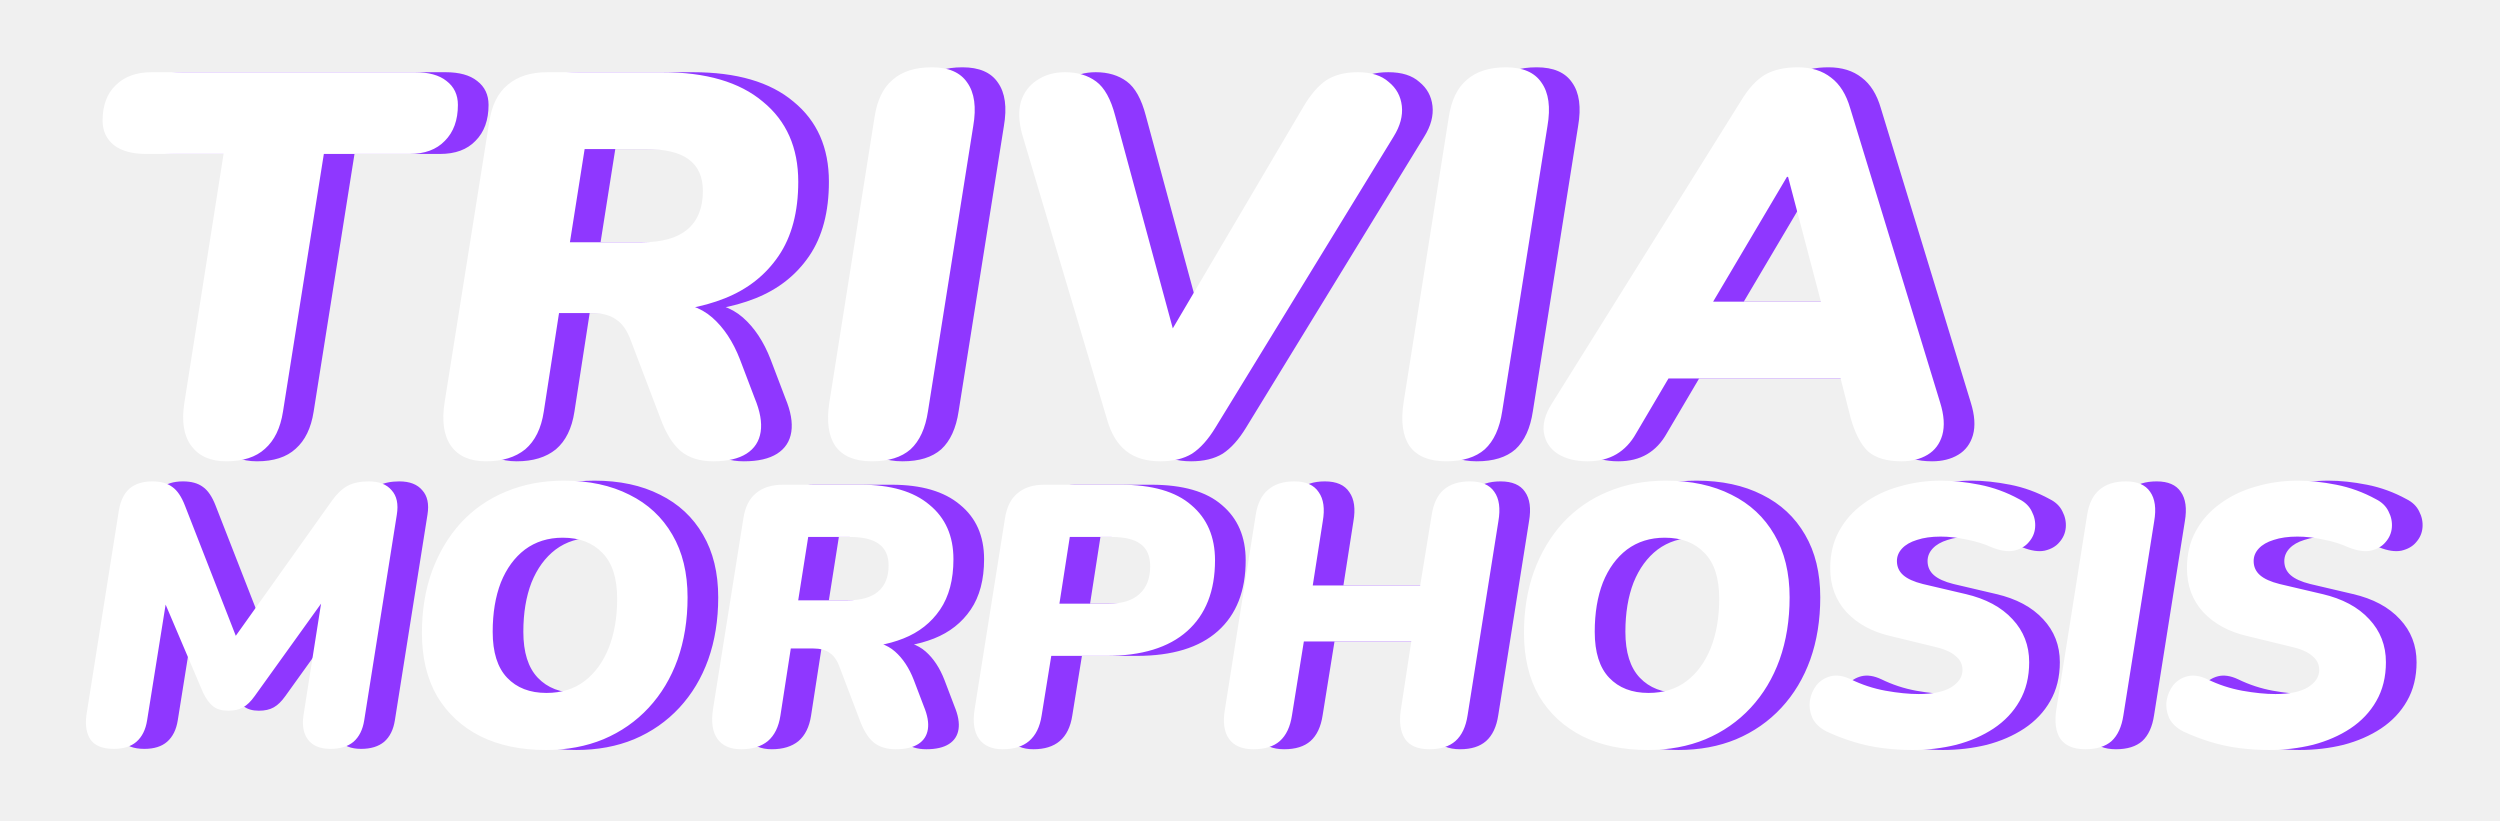
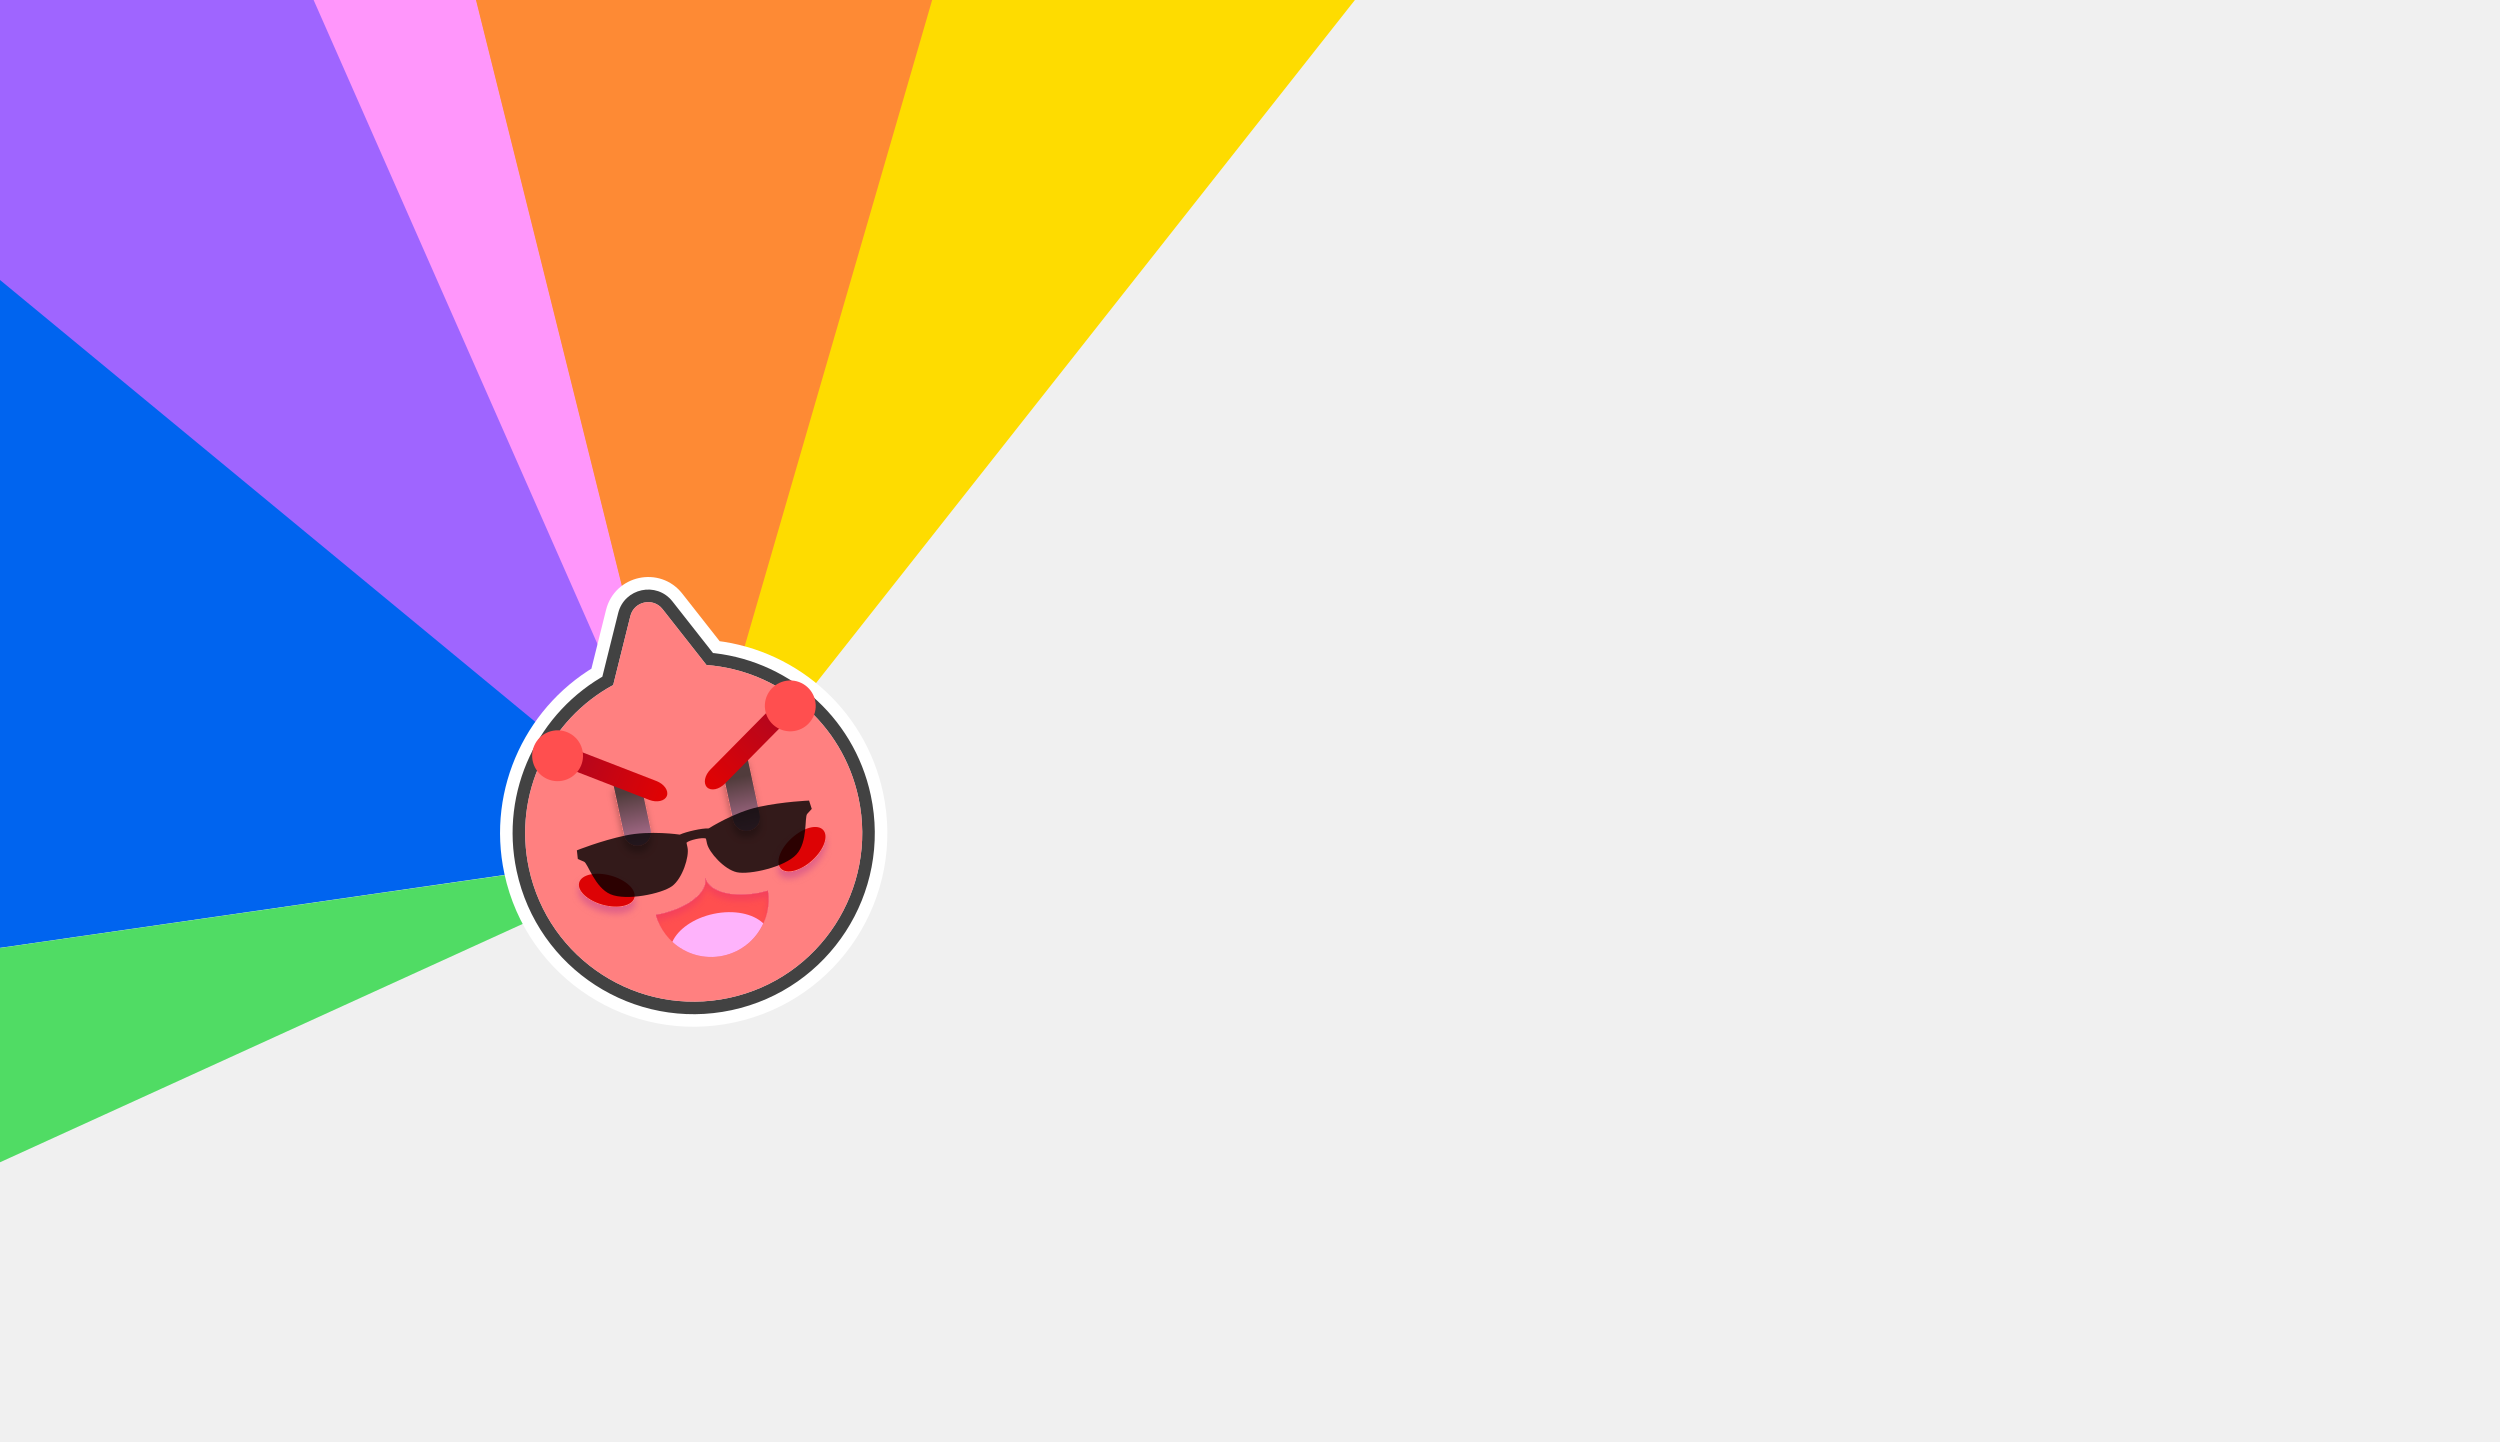
- <svg xmlns="http://www.w3.org/2000/svg" width="734" height="241" viewBox="0 0 734 241" fill="none">
-   <path d="M75.44 135.44C70.853 135.44 67.44 133.947 65.2 130.96C62.96 127.973 62.267 123.76 63.12 118.32L74.64 45.2H51.92C47.867 45.2 44.72 44.347 42.48 42.64C40.24 40.827 39.12 38.427 39.12 35.44C39.12 30.96 40.4 27.493 42.96 25.04C45.52 22.48 49.04 21.2 53.52 21.2H130.8C134.853 21.2 137.947 22.053 140.08 23.76C142.32 25.467 143.44 27.813 143.44 30.8C143.44 35.28 142.16 38.8 139.6 41.36C137.147 43.92 133.68 45.2 129.2 45.2H104.08L92.08 120.88C91.333 125.68 89.573 129.307 86.8 131.76C84.133 134.213 80.347 135.44 75.44 135.44ZM151.689 135.44C146.995 135.44 143.582 133.947 141.449 130.96C139.315 127.973 138.675 123.707 139.529 118.16L152.649 35.76C153.395 30.853 155.209 27.227 158.089 24.88C160.969 22.427 164.862 21.2 169.769 21.2H203.369C216.275 21.2 226.142 24.08 232.969 29.84C239.902 35.493 243.369 43.333 243.369 53.36C243.369 62.213 241.449 69.467 237.609 75.12C233.769 80.773 228.489 84.933 221.769 87.6C215.049 90.267 207.369 91.6 198.729 91.6V88.72H204.649C210.195 88.72 214.675 90.213 218.089 93.2C221.502 96.187 224.222 100.293 226.249 105.52L230.569 116.88C232.169 120.72 232.755 124.027 232.329 126.8C231.902 129.573 230.515 131.707 228.169 133.2C225.822 134.693 222.569 135.44 218.409 135.44C214.462 135.44 211.262 134.427 208.809 132.4C206.462 130.373 204.489 127.173 202.889 122.8L194.249 100.08C193.182 97.093 191.742 95.013 189.929 93.84C188.222 92.56 185.822 91.92 182.729 91.92H173.129L168.649 120.88C167.902 125.787 166.089 129.467 163.209 131.92C160.329 134.267 156.489 135.44 151.689 135.44ZM176.329 71.12H197.609C203.369 71.12 207.742 69.893 210.729 67.44C213.822 64.88 215.369 61.093 215.369 56.08C215.369 51.92 213.982 48.827 211.209 46.8C208.542 44.773 204.275 43.76 198.409 43.76H180.649L176.329 71.12ZM264.978 135.44C259.964 135.44 256.391 133.947 254.258 130.96C252.231 127.973 251.644 123.707 252.498 118.16L265.778 34.32C266.524 29.413 268.284 25.787 271.058 23.44C273.831 20.987 277.671 19.76 282.578 19.76C287.484 19.76 290.951 21.253 292.977 24.24C295.111 27.227 295.698 31.493 294.738 37.04L281.458 120.72C280.711 125.733 279.004 129.467 276.338 131.92C273.671 134.267 269.884 135.44 264.978 135.44ZM349.701 135.44C345.541 135.44 342.181 134.427 339.621 132.4C337.061 130.373 335.195 127.28 334.021 123.12L309.061 39.28C308.101 35.653 307.995 32.507 308.741 29.84C309.595 27.173 311.141 25.093 313.381 23.6C315.728 22 318.501 21.2 321.701 21.2C325.328 21.2 328.368 22.107 330.821 23.92C333.275 25.733 335.141 29.093 336.421 34L356.101 106.64H347.301L391.621 31.44C393.755 27.813 395.995 25.2 398.341 23.6C400.795 22 403.888 21.2 407.621 21.2C411.568 21.2 414.608 22.16 416.741 24.08C418.981 25.893 420.261 28.24 420.581 31.12C420.901 34 420.101 36.987 418.181 40.08L365.861 125.52C363.728 129.04 361.435 131.6 358.981 133.2C356.528 134.693 353.435 135.44 349.701 135.44ZM433.571 135.44C428.558 135.44 424.985 133.947 422.851 130.96C420.825 127.973 420.238 123.707 421.091 118.16L434.371 34.32C435.118 29.413 436.878 25.787 439.651 23.44C442.425 20.987 446.265 19.76 451.171 19.76C456.078 19.76 459.545 21.253 461.571 24.24C463.705 27.227 464.291 31.493 463.331 37.04L450.051 120.72C449.305 125.733 447.598 129.467 444.931 131.92C442.265 134.267 438.478 135.44 433.571 135.44ZM475.095 135.44C471.575 135.44 468.642 134.693 466.295 133.2C464.055 131.707 462.722 129.68 462.295 127.12C461.868 124.56 462.615 121.733 464.535 118.64L520.215 29.52C522.348 26 524.642 23.493 527.095 22C529.655 20.507 532.908 19.76 536.855 19.76C540.802 19.76 544.055 20.773 546.615 22.8C549.175 24.72 551.042 27.707 552.215 31.76L578.615 118.16C579.788 121.893 580.002 125.093 579.255 127.76C578.508 130.32 577.068 132.24 574.935 133.52C572.802 134.8 570.242 135.44 567.255 135.44C562.988 135.44 559.735 134.48 557.495 132.56C555.362 130.533 553.655 127.28 552.375 122.8L547.895 105.2L556.055 111.12H492.055L501.975 105.84L489.335 127.28C487.842 129.947 485.922 131.973 483.575 133.36C481.228 134.747 478.402 135.44 475.095 135.44ZM533.655 51.92L508.855 93.84L505.335 88.56H550.135L545.175 94.48L533.975 51.92H533.655ZM42.4 219.87C39.209 219.87 36.962 219 35.656 217.26C34.423 215.519 33.988 213.126 34.351 210.081L43.923 149.711C44.431 146.883 45.482 144.78 47.078 143.402C48.745 142.024 50.957 141.335 53.713 141.335C56.178 141.335 58.136 141.879 59.587 142.967C61.037 143.982 62.27 145.795 63.285 148.406L79.383 189.631H76.12L106.468 146.991C107.919 144.961 109.441 143.511 111.037 142.641C112.705 141.77 114.771 141.335 117.237 141.335C120.283 141.335 122.531 142.205 123.981 143.946C125.504 145.614 126.011 148.007 125.504 151.125L115.932 211.495C115.497 214.25 114.445 216.353 112.777 217.803C111.109 219.181 108.861 219.87 106.033 219.87C103.06 219.87 100.885 219 99.507 217.26C98.129 215.519 97.657 213.126 98.093 210.081L103.966 172.771H106.468L83.734 204.424C82.647 205.947 81.523 207.035 80.362 207.687C79.202 208.34 77.752 208.666 76.011 208.666C74.126 208.666 72.639 208.231 71.552 207.361C70.464 206.491 69.485 205.149 68.615 203.337L55.888 173.424H58.281L52.19 211.495C51.755 214.25 50.703 216.353 49.035 217.803C47.44 219.181 45.228 219.87 42.4 219.87ZM169.208 220.197C161.884 220.197 155.502 218.855 150.064 216.172C144.625 213.416 140.383 209.5 137.337 204.424C134.364 199.276 132.877 193.075 132.877 185.824C132.877 179.225 133.856 173.206 135.814 167.767C137.845 162.256 140.673 157.506 144.299 153.518C147.997 149.53 152.384 146.484 157.46 144.381C162.609 142.205 168.302 141.118 174.538 141.118C181.935 141.118 188.352 142.495 193.791 145.251C199.23 147.934 203.436 151.85 206.409 156.999C209.382 162.075 210.869 168.202 210.869 175.382C210.869 182.053 209.89 188.144 207.932 193.656C205.974 199.094 203.146 203.808 199.447 207.796C195.749 211.785 191.325 214.867 186.177 217.042C181.101 219.145 175.444 220.197 169.208 220.197ZM169.426 203.445C173.849 203.445 177.584 202.285 180.629 199.965C183.675 197.644 186.032 194.417 187.7 190.284C189.368 186.078 190.201 181.255 190.201 175.817C190.201 169.725 188.751 165.229 185.85 162.329C183.022 159.355 179.143 157.869 174.212 157.869C169.933 157.869 166.235 159.029 163.117 161.35C160.071 163.67 157.714 166.897 156.046 171.031C154.451 175.164 153.653 179.986 153.653 185.498C153.653 191.516 155.067 196.012 157.896 198.986C160.724 201.959 164.567 203.445 169.426 203.445ZM226.602 219.979C223.411 219.979 221.09 218.964 219.64 216.933C218.19 214.903 217.755 212.002 218.335 208.231L227.254 152.213C227.762 148.877 228.995 146.411 230.953 144.816C232.911 143.148 235.557 142.314 238.893 142.314H261.736C270.51 142.314 277.218 144.272 281.859 148.188C286.573 152.031 288.929 157.361 288.929 164.178C288.929 170.197 287.624 175.128 285.013 178.971C282.403 182.814 278.813 185.643 274.245 187.455C269.676 189.268 264.455 190.175 258.581 190.175V188.217H262.606C266.377 188.217 269.422 189.232 271.743 191.263C274.064 193.293 275.913 196.085 277.29 199.638L280.227 207.361C281.315 209.972 281.714 212.22 281.424 214.105C281.134 215.991 280.191 217.441 278.596 218.456C277 219.471 274.789 219.979 271.961 219.979C269.277 219.979 267.102 219.29 265.434 217.912C263.839 216.534 262.497 214.359 261.409 211.386L255.536 195.94C254.81 193.909 253.832 192.495 252.599 191.698C251.438 190.827 249.807 190.392 247.704 190.392H241.177L238.132 210.081C237.624 213.416 236.391 215.918 234.433 217.586C232.476 219.181 229.865 219.979 226.602 219.979ZM243.353 176.252H257.82C261.736 176.252 264.709 175.418 266.739 173.75C268.842 172.01 269.894 169.435 269.894 166.027C269.894 163.199 268.951 161.096 267.066 159.718C265.253 158.34 262.352 157.651 258.364 157.651H246.29L243.353 176.252ZM303.402 219.979C300.212 219.979 297.891 218.964 296.441 216.933C294.99 214.903 294.555 212.038 295.135 208.34L304.055 152.213C304.562 148.877 305.795 146.411 307.753 144.816C309.711 143.148 312.322 142.314 315.585 142.314H337.992C347.275 142.314 354.2 144.308 358.768 148.297C363.409 152.213 365.73 157.615 365.73 164.504C365.73 173.496 363.011 180.421 357.572 185.28C352.133 190.139 344.193 192.568 333.75 192.568H317.652L314.824 210.081C314.316 213.416 313.083 215.918 311.125 217.586C309.24 219.181 306.665 219.979 303.402 219.979ZM320.045 177.231H334.512C338.5 177.231 341.509 176.288 343.54 174.403C345.643 172.517 346.694 169.798 346.694 166.245C346.694 163.271 345.752 161.096 343.866 159.718C342.053 158.34 339.189 157.651 335.273 157.651H323.09L320.045 177.231ZM377.019 219.979C373.683 219.979 371.29 218.964 369.839 216.933C368.389 214.903 367.99 212.002 368.643 208.231L377.671 151.234C378.179 147.898 379.375 145.432 381.261 143.837C383.146 142.169 385.721 141.335 388.984 141.335C392.392 141.335 394.785 142.387 396.163 144.49C397.613 146.52 398.012 149.385 397.359 153.083L394.422 171.901H425.967L429.339 151.234C429.847 147.898 431.007 145.432 432.82 143.837C434.705 142.169 437.279 141.335 440.543 141.335C443.951 141.335 446.344 142.35 447.722 144.381C449.172 146.411 449.571 149.312 448.918 153.083L439.89 209.972C439.382 213.38 438.186 215.918 436.301 217.586C434.488 219.181 431.95 219.979 428.686 219.979C425.278 219.979 422.885 218.964 421.507 216.933C420.129 214.83 419.731 211.93 420.311 208.231L423.356 188.326H391.812L388.331 209.972C387.823 213.38 386.627 215.918 384.742 217.586C382.929 219.181 380.354 219.979 377.019 219.979ZM492.769 220.197C485.445 220.197 479.063 218.855 473.625 216.172C468.186 213.416 463.944 209.5 460.898 204.424C457.925 199.276 456.438 193.075 456.438 185.824C456.438 179.225 457.417 173.206 459.375 167.767C461.406 162.256 464.234 157.506 467.859 153.518C471.558 149.53 475.945 146.484 481.021 144.381C486.17 142.205 491.862 141.118 498.099 141.118C505.495 141.118 511.913 142.495 517.352 145.251C522.79 147.934 526.996 151.85 529.97 156.999C532.943 162.075 534.429 168.202 534.429 175.382C534.429 182.053 533.45 188.144 531.492 193.656C529.534 199.094 526.706 203.808 523.008 207.796C519.31 211.785 514.886 214.867 509.738 217.042C504.661 219.145 499.005 220.197 492.769 220.197ZM492.986 203.445C497.41 203.445 501.144 202.285 504.19 199.965C507.236 197.644 509.593 194.417 511.26 190.284C512.928 186.078 513.762 181.255 513.762 175.817C513.762 169.725 512.312 165.229 509.411 162.329C506.583 159.355 502.703 157.869 497.772 157.869C493.494 157.869 489.796 159.029 486.677 161.35C483.632 163.67 481.275 166.897 479.607 171.031C478.012 175.164 477.214 179.986 477.214 185.498C477.214 191.516 478.628 196.012 481.456 198.986C484.284 201.959 488.128 203.445 492.986 203.445ZM570.394 220.197C567.639 220.197 564.774 220.015 561.801 219.653C558.901 219.29 556.036 218.674 553.208 217.803C550.38 216.933 547.733 215.918 545.268 214.758C543.31 213.743 541.932 212.437 541.134 210.842C540.409 209.174 540.155 207.47 540.373 205.73C540.663 203.989 541.315 202.466 542.331 201.161C543.418 199.856 544.796 198.986 546.464 198.55C548.204 198.115 550.162 198.405 552.338 199.421C555.601 201.016 559.009 202.14 562.563 202.793C566.188 203.445 569.452 203.772 572.352 203.772C576.486 203.772 579.64 203.119 581.816 201.814C584.064 200.436 585.188 198.732 585.188 196.701C585.188 195.033 584.499 193.656 583.121 192.568C581.816 191.408 579.713 190.501 576.812 189.849L564.303 186.803C558.792 185.57 554.405 183.213 551.141 179.733C547.951 176.252 546.355 171.937 546.355 166.788C546.355 162.655 547.226 159.029 548.966 155.911C550.706 152.72 553.099 150.037 556.145 147.862C559.191 145.614 562.671 143.946 566.587 142.858C570.503 141.698 574.6 141.118 578.879 141.118C582.36 141.118 586.13 141.517 590.191 142.314C594.252 143.112 598.132 144.526 601.83 146.556C603.571 147.427 604.803 148.623 605.529 150.146C606.326 151.669 606.653 153.264 606.507 154.932C606.362 156.527 605.746 157.941 604.658 159.174C603.643 160.407 602.193 161.241 600.307 161.676C598.494 162.039 596.319 161.712 593.781 160.697C591.533 159.682 589.067 158.92 586.384 158.413C583.701 157.833 581.163 157.543 578.77 157.543C576.087 157.543 573.766 157.869 571.808 158.522C569.923 159.102 568.473 159.936 567.458 161.023C566.442 162.111 565.935 163.344 565.935 164.722C565.935 166.39 566.551 167.767 567.784 168.855C569.017 169.943 570.938 170.813 573.549 171.466L586.058 174.403C592.004 175.78 596.609 178.246 599.872 181.799C603.135 185.28 604.767 189.486 604.767 194.417C604.767 198.768 603.824 202.575 601.939 205.838C600.126 209.029 597.588 211.712 594.325 213.888C591.134 215.991 587.472 217.586 583.339 218.674C579.205 219.689 574.89 220.197 570.394 220.197ZM621.232 219.979C617.824 219.979 615.394 218.964 613.944 216.933C612.566 214.903 612.167 212.002 612.748 208.231L621.776 151.234C622.283 147.898 623.48 145.432 625.365 143.837C627.251 142.169 629.861 141.335 633.197 141.335C636.533 141.335 638.89 142.35 640.267 144.381C641.718 146.411 642.117 149.312 641.464 153.083L632.436 209.972C631.928 213.38 630.768 215.918 628.955 217.586C627.142 219.181 624.568 219.979 621.232 219.979ZM675.132 220.197C672.376 220.197 669.512 220.015 666.539 219.653C663.638 219.29 660.774 218.674 657.946 217.803C655.118 216.933 652.471 215.918 650.005 214.758C648.047 213.743 646.67 212.437 645.872 210.842C645.147 209.174 644.893 207.47 645.11 205.73C645.4 203.989 646.053 202.466 647.068 201.161C648.156 199.856 649.534 198.986 651.202 198.55C652.942 198.115 654.9 198.405 657.076 199.421C660.339 201.016 663.747 202.14 667.3 202.793C670.926 203.445 674.189 203.772 677.09 203.772C681.223 203.772 684.378 203.119 686.553 201.814C688.801 200.436 689.925 198.732 689.925 196.701C689.925 195.033 689.236 193.656 687.859 192.568C686.553 191.408 684.45 190.501 681.55 189.849L669.041 186.803C663.53 185.57 659.142 183.213 655.879 179.733C652.688 176.252 651.093 171.937 651.093 166.788C651.093 162.655 651.963 159.029 653.704 155.911C655.444 152.72 657.837 150.037 660.883 147.862C663.928 145.614 667.409 143.946 671.325 142.858C675.241 141.698 679.338 141.118 683.616 141.118C687.097 141.118 690.868 141.517 694.929 142.314C698.99 143.112 702.87 144.526 706.568 146.556C708.308 147.427 709.541 148.623 710.266 150.146C711.064 151.669 711.39 153.264 711.245 154.932C711.1 156.527 710.484 157.941 709.396 159.174C708.381 160.407 706.93 161.241 705.045 161.676C703.232 162.039 701.057 161.712 698.519 160.697C696.271 159.682 693.805 158.92 691.122 158.413C688.439 157.833 685.901 157.543 683.508 157.543C680.825 157.543 678.504 157.869 676.546 158.522C674.661 159.102 673.21 159.936 672.195 161.023C671.18 162.111 670.672 163.344 670.672 164.722C670.672 166.39 671.289 167.767 672.522 168.855C673.754 169.943 675.676 170.813 678.287 171.466L690.796 174.403C696.742 175.78 701.347 178.246 704.61 181.799C707.873 185.28 709.505 189.486 709.505 194.417C709.505 198.768 708.562 202.575 706.677 205.838C704.864 209.029 702.326 211.712 699.062 213.888C695.872 215.991 692.21 217.586 688.076 218.674C683.943 219.689 679.628 220.197 675.132 220.197Z" fill="#8F37FF" />
-   <path d="M66.44 135.44C61.853 135.44 58.44 133.947 56.2 130.96C53.96 127.973 53.267 123.76 54.12 118.32L65.64 45.2H42.92C38.867 45.2 35.72 44.347 33.48 42.64C31.24 40.827 30.12 38.427 30.12 35.44C30.12 30.96 31.4 27.493 33.96 25.04C36.52 22.48 40.04 21.2 44.52 21.2H121.8C125.853 21.2 128.947 22.053 131.08 23.76C133.32 25.467 134.44 27.813 134.44 30.8C134.44 35.28 133.16 38.8 130.6 41.36C128.147 43.92 124.68 45.2 120.2 45.2H95.08L83.08 120.88C82.333 125.68 80.573 129.307 77.8 131.76C75.133 134.213 71.347 135.44 66.44 135.44ZM142.689 135.44C137.995 135.44 134.582 133.947 132.449 130.96C130.315 127.973 129.675 123.707 130.529 118.16L143.649 35.76C144.395 30.853 146.209 27.227 149.089 24.88C151.969 22.427 155.862 21.2 160.769 21.2H194.369C207.275 21.2 217.142 24.08 223.969 29.84C230.902 35.493 234.369 43.333 234.369 53.36C234.369 62.213 232.449 69.467 228.609 75.12C224.769 80.773 219.489 84.933 212.769 87.6C206.049 90.267 198.369 91.6 189.729 91.6V88.72H195.649C201.195 88.72 205.675 90.213 209.089 93.2C212.502 96.187 215.222 100.293 217.249 105.52L221.569 116.88C223.169 120.72 223.755 124.027 223.329 126.8C222.902 129.573 221.515 131.707 219.169 133.2C216.822 134.693 213.569 135.44 209.409 135.44C205.462 135.44 202.262 134.427 199.809 132.4C197.462 130.373 195.489 127.173 193.889 122.8L185.249 100.08C184.182 97.093 182.742 95.013 180.929 93.84C179.222 92.56 176.822 91.92 173.729 91.92H164.129L159.649 120.88C158.902 125.787 157.089 129.467 154.209 131.92C151.329 134.267 147.489 135.44 142.689 135.44ZM167.329 71.12H188.609C194.369 71.12 198.742 69.893 201.729 67.44C204.822 64.88 206.369 61.093 206.369 56.08C206.369 51.92 204.982 48.827 202.209 46.8C199.542 44.773 195.275 43.76 189.409 43.76H171.649L167.329 71.12ZM255.978 135.44C250.964 135.44 247.391 133.947 245.258 130.96C243.231 127.973 242.644 123.707 243.498 118.16L256.778 34.32C257.524 29.413 259.284 25.787 262.058 23.44C264.831 20.987 268.671 19.76 273.578 19.76C278.484 19.76 281.951 21.253 283.977 24.24C286.111 27.227 286.698 31.493 285.738 37.04L272.458 120.72C271.711 125.733 270.004 129.467 267.338 131.92C264.671 134.267 260.884 135.44 255.978 135.44ZM340.701 135.44C336.541 135.44 333.181 134.427 330.621 132.4C328.061 130.373 326.195 127.28 325.021 123.12L300.061 39.28C299.101 35.653 298.995 32.507 299.741 29.84C300.595 27.173 302.141 25.093 304.381 23.6C306.728 22 309.501 21.2 312.701 21.2C316.328 21.2 319.368 22.107 321.821 23.92C324.275 25.733 326.141 29.093 327.421 34L347.101 106.64H338.301L382.621 31.44C384.755 27.813 386.995 25.2 389.341 23.6C391.795 22 394.888 21.2 398.621 21.2C402.568 21.2 405.608 22.16 407.741 24.08C409.981 25.893 411.261 28.24 411.581 31.12C411.901 34 411.101 36.987 409.181 40.08L356.861 125.52C354.728 129.04 352.435 131.6 349.981 133.2C347.528 134.693 344.435 135.44 340.701 135.44ZM424.571 135.44C419.558 135.44 415.985 133.947 413.851 130.96C411.825 127.973 411.238 123.707 412.091 118.16L425.371 34.32C426.118 29.413 427.878 25.787 430.651 23.44C433.425 20.987 437.265 19.76 442.171 19.76C447.078 19.76 450.545 21.253 452.571 24.24C454.705 27.227 455.291 31.493 454.331 37.04L441.051 120.72C440.305 125.733 438.598 129.467 435.931 131.92C433.265 134.267 429.478 135.44 424.571 135.44ZM466.095 135.44C462.575 135.44 459.642 134.693 457.295 133.2C455.055 131.707 453.722 129.68 453.295 127.12C452.868 124.56 453.615 121.733 455.535 118.64L511.215 29.52C513.348 26 515.642 23.493 518.095 22C520.655 20.507 523.908 19.76 527.855 19.76C531.802 19.76 535.055 20.773 537.615 22.8C540.175 24.72 542.042 27.707 543.215 31.76L569.615 118.16C570.788 121.893 571.002 125.093 570.255 127.76C569.508 130.32 568.068 132.24 565.935 133.52C563.802 134.8 561.242 135.44 558.255 135.44C553.988 135.44 550.735 134.48 548.495 132.56C546.362 130.533 544.655 127.28 543.375 122.8L538.895 105.2L547.055 111.12H483.055L492.975 105.84L480.335 127.28C478.842 129.947 476.922 131.973 474.575 133.36C472.228 134.747 469.402 135.44 466.095 135.44ZM524.655 51.92L499.855 93.84L496.335 88.56H541.135L536.175 94.48L524.975 51.92H524.655ZM33.4 219.87C30.209 219.87 27.962 219 26.656 217.26C25.424 215.519 24.988 213.126 25.351 210.081L34.923 149.711C35.431 146.883 36.482 144.78 38.078 143.402C39.745 142.024 41.957 141.335 44.713 141.335C47.178 141.335 49.136 141.879 50.587 142.967C52.037 143.982 53.27 145.795 54.285 148.406L70.383 189.631H67.12L97.468 146.991C98.919 144.961 100.441 143.511 102.037 142.641C103.705 141.77 105.771 141.335 108.237 141.335C111.283 141.335 113.531 142.205 114.981 143.946C116.504 145.614 117.011 148.007 116.504 151.125L106.932 211.495C106.497 214.25 105.445 216.353 103.777 217.803C102.109 219.181 99.861 219.87 97.033 219.87C94.06 219.87 91.885 219 90.507 217.26C89.129 215.519 88.657 213.126 89.093 210.081L94.966 172.771H97.468L74.734 204.424C73.647 205.947 72.523 207.035 71.362 207.687C70.202 208.34 68.752 208.666 67.011 208.666C65.126 208.666 63.639 208.231 62.552 207.361C61.464 206.491 60.485 205.149 59.615 203.337L46.888 173.424H49.281L43.19 211.495C42.755 214.25 41.703 216.353 40.035 217.803C38.44 219.181 36.228 219.87 33.4 219.87ZM160.208 220.197C152.884 220.197 146.502 218.855 141.064 216.172C135.625 213.416 131.383 209.5 128.337 204.424C125.364 199.276 123.877 193.075 123.877 185.824C123.877 179.225 124.856 173.206 126.814 167.767C128.845 162.256 131.673 157.506 135.299 153.518C138.997 149.53 143.384 146.484 148.46 144.381C153.609 142.205 159.302 141.118 165.538 141.118C172.935 141.118 179.352 142.495 184.791 145.251C190.23 147.934 194.436 151.85 197.409 156.999C200.382 162.075 201.869 168.202 201.869 175.382C201.869 182.053 200.89 188.144 198.932 193.656C196.974 199.094 194.146 203.808 190.447 207.796C186.749 211.785 182.325 214.867 177.177 217.042C172.101 219.145 166.444 220.197 160.208 220.197ZM160.426 203.445C164.849 203.445 168.584 202.285 171.629 199.965C174.675 197.644 177.032 194.417 178.7 190.284C180.368 186.078 181.201 181.255 181.201 175.817C181.201 169.725 179.751 165.229 176.85 162.329C174.022 159.355 170.143 157.869 165.212 157.869C160.933 157.869 157.235 159.029 154.117 161.35C151.071 163.67 148.714 166.897 147.046 171.031C145.451 175.164 144.653 179.986 144.653 185.498C144.653 191.516 146.067 196.012 148.896 198.986C151.724 201.959 155.567 203.445 160.426 203.445ZM217.602 219.979C214.411 219.979 212.09 218.964 210.64 216.933C209.19 214.903 208.755 212.002 209.335 208.231L218.254 152.213C218.762 148.877 219.995 146.411 221.953 144.816C223.911 143.148 226.557 142.314 229.893 142.314H252.736C261.51 142.314 268.218 144.272 272.859 148.188C277.573 152.031 279.929 157.361 279.929 164.178C279.929 170.197 278.624 175.128 276.013 178.971C273.403 182.814 269.813 185.643 265.245 187.455C260.676 189.268 255.455 190.175 249.581 190.175V188.217H253.606C257.377 188.217 260.422 189.232 262.743 191.263C265.064 193.293 266.913 196.085 268.29 199.638L271.227 207.361C272.315 209.972 272.714 212.22 272.424 214.105C272.134 215.991 271.191 217.441 269.596 218.456C268 219.471 265.789 219.979 262.961 219.979C260.277 219.979 258.102 219.29 256.434 217.912C254.839 216.534 253.497 214.359 252.409 211.386L246.536 195.94C245.81 193.909 244.832 192.495 243.599 191.698C242.438 190.827 240.807 190.392 238.704 190.392H232.177L229.132 210.081C228.624 213.416 227.391 215.918 225.433 217.586C223.476 219.181 220.865 219.979 217.602 219.979ZM234.353 176.252H248.82C252.736 176.252 255.709 175.418 257.739 173.75C259.842 172.01 260.894 169.435 260.894 166.027C260.894 163.199 259.951 161.096 258.066 159.718C256.253 158.34 253.352 157.651 249.364 157.651H237.29L234.353 176.252ZM294.402 219.979C291.212 219.979 288.891 218.964 287.441 216.933C285.99 214.903 285.555 212.038 286.135 208.34L295.055 152.213C295.562 148.877 296.795 146.411 298.753 144.816C300.711 143.148 303.322 142.314 306.585 142.314H328.992C338.275 142.314 345.2 144.308 349.768 148.297C354.409 152.213 356.73 157.615 356.73 164.504C356.73 173.496 354.011 180.421 348.572 185.28C343.133 190.139 335.193 192.568 324.75 192.568H308.652L305.824 210.081C305.316 213.416 304.083 215.918 302.125 217.586C300.24 219.181 297.665 219.979 294.402 219.979ZM311.045 177.231H325.512C329.5 177.231 332.509 176.288 334.54 174.403C336.643 172.517 337.694 169.798 337.694 166.245C337.694 163.271 336.752 161.096 334.866 159.718C333.053 158.34 330.189 157.651 326.273 157.651H314.09L311.045 177.231ZM368.019 219.979C364.683 219.979 362.29 218.964 360.839 216.933C359.389 214.903 358.99 212.002 359.643 208.231L368.671 151.234C369.179 147.898 370.375 145.432 372.261 143.837C374.146 142.169 376.721 141.335 379.984 141.335C383.392 141.335 385.785 142.387 387.163 144.49C388.613 146.52 389.012 149.385 388.359 153.083L385.422 171.901H416.967L420.339 151.234C420.847 147.898 422.007 145.432 423.82 143.837C425.705 142.169 428.279 141.335 431.543 141.335C434.951 141.335 437.344 142.35 438.722 144.381C440.172 146.411 440.571 149.312 439.918 153.083L430.89 209.972C430.382 213.38 429.186 215.918 427.301 217.586C425.488 219.181 422.95 219.979 419.686 219.979C416.278 219.979 413.885 218.964 412.507 216.933C411.129 214.83 410.731 211.93 411.311 208.231L414.356 188.326H382.812L379.331 209.972C378.823 213.38 377.627 215.918 375.742 217.586C373.929 219.181 371.354 219.979 368.019 219.979ZM483.769 220.197C476.445 220.197 470.063 218.855 464.625 216.172C459.186 213.416 454.944 209.5 451.898 204.424C448.925 199.276 447.438 193.075 447.438 185.824C447.438 179.225 448.417 173.206 450.375 167.767C452.406 162.256 455.234 157.506 458.859 153.518C462.558 149.53 466.945 146.484 472.021 144.381C477.17 142.205 482.862 141.118 489.099 141.118C496.495 141.118 502.913 142.495 508.352 145.251C513.79 147.934 517.996 151.85 520.97 156.999C523.943 162.075 525.429 168.202 525.429 175.382C525.429 182.053 524.45 188.144 522.492 193.656C520.534 199.094 517.706 203.808 514.008 207.796C510.31 211.785 505.886 214.867 500.738 217.042C495.661 219.145 490.005 220.197 483.769 220.197ZM483.986 203.445C488.41 203.445 492.144 202.285 495.19 199.965C498.236 197.644 500.593 194.417 502.26 190.284C503.928 186.078 504.762 181.255 504.762 175.817C504.762 169.725 503.312 165.229 500.411 162.329C497.583 159.355 493.703 157.869 488.772 157.869C484.494 157.869 480.796 159.029 477.677 161.35C474.632 163.67 472.275 166.897 470.607 171.031C469.012 175.164 468.214 179.986 468.214 185.498C468.214 191.516 469.628 196.012 472.456 198.986C475.284 201.959 479.128 203.445 483.986 203.445ZM561.394 220.197C558.639 220.197 555.774 220.015 552.801 219.653C549.901 219.29 547.036 218.674 544.208 217.803C541.38 216.933 538.733 215.918 536.268 214.758C534.31 213.743 532.932 212.437 532.134 210.842C531.409 209.174 531.155 207.47 531.373 205.73C531.663 203.989 532.315 202.466 533.331 201.161C534.418 199.856 535.796 198.986 537.464 198.55C539.204 198.115 541.162 198.405 543.338 199.421C546.601 201.016 550.009 202.14 553.563 202.793C557.188 203.445 560.452 203.772 563.352 203.772C567.486 203.772 570.64 203.119 572.816 201.814C575.064 200.436 576.188 198.732 576.188 196.701C576.188 195.033 575.499 193.656 574.121 192.568C572.816 191.408 570.713 190.501 567.812 189.849L555.303 186.803C549.792 185.57 545.405 183.213 542.141 179.733C538.951 176.252 537.355 171.937 537.355 166.788C537.355 162.655 538.226 159.029 539.966 155.911C541.706 152.72 544.099 150.037 547.145 147.862C550.191 145.614 553.671 143.946 557.587 142.858C561.503 141.698 565.6 141.118 569.879 141.118C573.36 141.118 577.13 141.517 581.191 142.314C585.252 143.112 589.132 144.526 592.83 146.556C594.571 147.427 595.803 148.623 596.529 150.146C597.326 151.669 597.653 153.264 597.507 154.932C597.362 156.527 596.746 157.941 595.658 159.174C594.643 160.407 593.193 161.241 591.307 161.676C589.494 162.039 587.319 161.712 584.781 160.697C582.533 159.682 580.067 158.92 577.384 158.413C574.701 157.833 572.163 157.543 569.77 157.543C567.087 157.543 564.766 157.869 562.808 158.522C560.923 159.102 559.473 159.936 558.458 161.023C557.442 162.111 556.935 163.344 556.935 164.722C556.935 166.39 557.551 167.767 558.784 168.855C560.017 169.943 561.938 170.813 564.549 171.466L577.058 174.403C583.004 175.78 587.609 178.246 590.872 181.799C594.135 185.28 595.767 189.486 595.767 194.417C595.767 198.768 594.824 202.575 592.939 205.838C591.126 209.029 588.588 211.712 585.325 213.888C582.134 215.991 578.472 217.586 574.339 218.674C570.205 219.689 565.89 220.197 561.394 220.197ZM612.232 219.979C608.824 219.979 606.394 218.964 604.944 216.933C603.566 214.903 603.167 212.002 603.748 208.231L612.776 151.234C613.283 147.898 614.48 145.432 616.365 143.837C618.251 142.169 620.861 141.335 624.197 141.335C627.533 141.335 629.89 142.35 631.267 144.381C632.718 146.411 633.117 149.312 632.464 153.083L623.436 209.972C622.928 213.38 621.768 215.918 619.955 217.586C618.142 219.181 615.568 219.979 612.232 219.979ZM666.132 220.197C663.376 220.197 660.512 220.015 657.539 219.653C654.638 219.29 651.774 218.674 648.946 217.803C646.118 216.933 643.471 215.918 641.005 214.758C639.047 213.743 637.67 212.437 636.872 210.842C636.147 209.174 635.893 207.47 636.11 205.73C636.4 203.989 637.053 202.466 638.068 201.161C639.156 199.856 640.534 198.986 642.202 198.55C643.942 198.115 645.9 198.405 648.076 199.421C651.339 201.016 654.747 202.14 658.3 202.793C661.926 203.445 665.189 203.772 668.09 203.772C672.223 203.772 675.378 203.119 677.553 201.814C679.801 200.436 680.925 198.732 680.925 196.701C680.925 195.033 680.236 193.656 678.859 192.568C677.553 191.408 675.45 190.501 672.55 189.849L660.041 186.803C654.53 185.57 650.142 183.213 646.879 179.733C643.688 176.252 642.093 171.937 642.093 166.788C642.093 162.655 642.963 159.029 644.704 155.911C646.444 152.72 648.837 150.037 651.883 147.862C654.928 145.614 658.409 143.946 662.325 142.858C666.241 141.698 670.338 141.118 674.616 141.118C678.097 141.118 681.868 141.517 685.929 142.314C689.99 143.112 693.87 144.526 697.568 146.556C699.308 147.427 700.541 148.623 701.266 150.146C702.064 151.669 702.39 153.264 702.245 154.932C702.1 156.527 701.484 157.941 700.396 159.174C699.381 160.407 697.93 161.241 696.045 161.676C694.232 162.039 692.057 161.712 689.519 160.697C687.271 159.682 684.805 158.92 682.122 158.413C679.439 157.833 676.901 157.543 674.508 157.543C671.825 157.543 669.504 157.869 667.546 158.522C665.661 159.102 664.21 159.936 663.195 161.023C662.18 162.111 661.672 163.344 661.672 164.722C661.672 166.39 662.289 167.767 663.522 168.855C664.754 169.943 666.676 170.813 669.287 171.466L681.796 174.403C687.742 175.78 692.347 178.246 695.61 181.799C698.873 185.28 700.505 189.486 700.505 194.417C700.505 198.768 699.562 202.575 697.677 205.838C695.864 209.029 693.326 211.712 690.062 213.888C686.872 215.991 683.21 217.586 679.076 218.674C674.943 219.689 670.628 220.197 666.132 220.197Z" fill="white" />
+ <svg xmlns="http://www.w3.org/2000/svg" width="855" height="493" viewBox="0 0 855 493" fill="none">
+   <g clip-path="url(#clip0_205_446)">
+     <path d="M99.092 -254.947L247.897 -334.284L478.078 -207.524L234.774 289.942L99.092 -254.947Z" fill="#FE8A34" />
+     <path d="M-209.852 354.496L-224.499 157.493L-61.821 -100.645L235.318 290.152L-209.852 354.496Z" fill="#0064EF" />
+     <path d="M-37.265 -273.748L234.997 290.087L99.314 -254.802L-37.265 -273.748Z" fill="#FF96FB" />
+     <path d="M-264.659 518.197L235.169 290.251L-209.951 354.512L-264.659 518.197Z" fill="#50DC64" />
+     <path d="M234.711 289.855L600.559 -173.877L378.185 -204.724L234.711 289.855Z" fill="#FEDC00" />
+     <path d="M234.942 289.691L-0.663 -244.84L-89.766 21.655L234.942 289.691Z" fill="#9F65FF" />
+     <mask id="path-7-outside-1_205_446" maskUnits="userSpaceOnUse" x="153.315" y="183.371" width="162.723" height="180.395" fill="black">
+       <rect fill="white" x="153.315" y="183.371" width="162.723" height="180.395" />
+       <path fill-rule="evenodd" clip-rule="evenodd" d="M226.593 208.325C223.373 204.228 216.849 205.625 215.59 210.682L209.717 234.268C187.832 246.15 175.408 271.406 180.889 296.992C187.555 328.116 218.191 347.944 249.316 341.277C280.441 334.611 300.268 303.975 293.601 272.85C288.121 247.264 266.443 229.312 241.611 227.437L226.593 208.325Z" />
+     </mask>
+     <path fill-rule="evenodd" clip-rule="evenodd" d="M226.593 208.325C223.373 204.228 216.849 205.625 215.59 210.682L209.717 234.268C187.832 246.15 175.408 271.406 180.889 296.992C187.555 328.116 218.191 347.944 249.316 341.277C280.441 334.611 300.268 303.975 293.601 272.85C288.121 247.264 266.443 229.312 241.611 227.437L226.593 208.325Z" fill="#D9D9D9" />
+     <path d="M215.59 210.682L223.919 212.756L223.919 212.756L215.59 210.682ZM226.593 208.325L219.844 213.629L219.844 213.629L226.593 208.325ZM209.717 234.268L213.813 241.812L217.134 240.009L218.047 236.342L209.717 234.268ZM241.611 227.437L234.862 232.74L237.197 235.711L240.965 235.996L241.611 227.437ZM223.919 212.756C223.453 214.629 221.037 215.147 219.844 213.629L233.342 203.022C225.71 193.309 210.246 196.621 207.261 208.608L223.919 212.756ZM218.047 236.342L223.919 212.756L207.261 208.608L201.388 232.194L218.047 236.342ZM189.282 295.194C184.621 273.431 195.182 251.927 213.813 241.812L205.622 226.725C180.482 240.373 166.196 269.38 172.496 298.789L189.282 295.194ZM247.518 332.884C221.029 338.558 194.956 321.683 189.282 295.194L172.496 298.789C180.155 334.55 215.353 357.33 251.114 349.67L247.518 332.884ZM285.208 274.648C290.882 301.137 274.007 327.21 247.518 332.884L251.114 349.67C286.874 342.011 309.654 306.812 301.995 271.052L285.208 274.648ZM240.965 235.996C262.104 237.593 280.547 252.884 285.208 274.648L301.995 271.052C295.695 241.643 270.782 221.032 242.258 218.878L240.965 235.996ZM219.844 213.629L234.862 232.74L248.36 222.133L233.342 203.022L219.844 213.629Z" fill="white" mask="url(#path-7-outside-1_205_446)" />
+     <mask id="path-9-outside-2_205_446" maskUnits="userSpaceOnUse" x="158.064" y="188.12" width="153.225" height="170.897" fill="black">
+       <rect fill="white" x="158.064" y="188.12" width="153.225" height="170.897" />
+       <path fill-rule="evenodd" clip-rule="evenodd" d="M226.593 208.325C223.373 204.228 216.849 205.625 215.59 210.682L209.717 234.268C187.832 246.15 175.408 271.406 180.889 296.992C187.555 328.116 218.191 347.944 249.316 341.277C280.441 334.611 300.268 303.975 293.601 272.85C288.121 247.264 266.443 229.312 241.611 227.437L226.593 208.325Z" />
+     </mask>
+     <path fill-rule="evenodd" clip-rule="evenodd" d="M226.593 208.325C223.373 204.228 216.849 205.625 215.59 210.682L209.717 234.268C187.832 246.15 175.408 271.406 180.889 296.992C187.555 328.116 218.191 347.944 249.316 341.277C280.441 334.611 300.268 303.975 293.601 272.85C288.121 247.264 266.443 229.312 241.611 227.437L226.593 208.325Z" fill="#D9D9D9" />
+     <path d="M215.59 210.682L219.755 211.719L219.755 211.719L215.59 210.682ZM226.593 208.325L223.219 210.977L223.219 210.977L226.593 208.325ZM209.717 234.268L211.765 238.04L213.425 237.138L213.882 235.305L209.717 234.268ZM241.611 227.437L238.237 230.089L239.404 231.574L241.288 231.716L241.611 227.437ZM219.755 211.719C220.151 210.127 222.205 209.687 223.219 210.977L229.968 205.674C224.541 198.768 213.547 201.123 211.425 209.645L219.755 211.719ZM213.882 235.305L219.755 211.719L211.425 209.645L205.553 233.231L213.882 235.305ZM185.085 296.093C180.014 272.418 191.507 249.038 211.765 238.04L207.67 230.496C184.157 243.261 170.802 270.393 176.692 297.891L185.085 296.093ZM248.417 337.08C219.61 343.251 191.255 324.9 185.085 296.093L176.692 297.891C183.855 331.333 216.772 352.637 250.215 345.474L248.417 337.08ZM289.405 273.749C295.575 302.556 277.224 330.91 248.417 337.08L250.215 345.474C283.657 338.311 304.961 305.394 297.798 271.951L289.405 273.749ZM241.288 231.716C264.274 233.452 284.334 250.074 289.405 273.749L297.798 271.951C291.908 244.453 268.612 225.172 241.934 223.157L241.288 231.716ZM223.219 210.977L238.237 230.089L244.986 224.785L229.968 205.674L223.219 210.977Z" fill="#424242" mask="url(#path-9-outside-2_205_446)" />
+     <path fill-rule="evenodd" clip-rule="evenodd" d="M226.593 208.325C223.373 204.228 216.849 205.625 215.59 210.682L209.717 234.268C187.832 246.15 175.408 271.406 180.889 296.992C187.555 328.116 218.191 347.944 249.316 341.277C280.441 334.611 300.268 303.975 293.601 272.85C288.121 247.264 266.443 229.312 241.611 227.437L226.593 208.325Z" fill="#FF8080" />
+     <g filter="url(#filter0_i_205_446)">
+       <path fill-rule="evenodd" clip-rule="evenodd" d="M224.353 312.93C224.862 312.844 225.375 312.746 225.891 312.636C235.391 310.601 242.267 305.101 241.25 300.351L241.25 300.351C242.267 305.101 250.793 307.302 260.293 305.267C261.078 305.099 261.845 304.907 262.591 304.694C264.18 314.886 257.546 324.663 247.334 326.851C237.138 329.035 227.095 322.853 224.353 312.93Z" fill="#FF4F4F" />
+     </g>
+     <g filter="url(#filter1_d_205_446)">
+       <ellipse cx="207.517" cy="304.438" rx="9.787" ry="5.165" transform="rotate(15.3266 207.517 304.438)" fill="#DD0305" />
+     </g>
+     <g filter="url(#filter2_d_205_446)">
+       <ellipse cx="274.275" cy="290.421" rx="9.787" ry="5.165" transform="rotate(-42.0894 274.275 290.421)" fill="#DD0305" />
+     </g>
+     <path fill-rule="evenodd" clip-rule="evenodd" d="M261.05 315.802C258.567 321.255 253.624 325.503 247.316 326.855C240.856 328.238 234.458 326.264 229.94 322.109C231.868 317.827 237.192 314.009 243.998 312.552C251.011 311.05 257.615 312.478 261.05 315.802Z" fill="#FEB3FB" />
+     <g filter="url(#filter3_d_205_446)">
+       <path fill-rule="evenodd" clip-rule="evenodd" d="M209.724 268.062L213.469 285.551C214.004 288.047 216.461 289.637 218.957 289.102C221.452 288.568 223.042 286.111 222.508 283.615L220.004 271.925L209.724 268.062Z" fill="url(#paint0_linear_205_446)" />
+     </g>
+     <g filter="url(#filter4_d_205_446)">
+       <path fill-rule="evenodd" clip-rule="evenodd" d="M247.631 265.912L255.46 258.33L259.792 278.556C260.326 281.051 258.736 283.508 256.241 284.043C253.745 284.577 251.288 282.987 250.754 280.491L247.631 265.912Z" fill="url(#paint1_linear_205_446)" />
+     </g>
+     <path fill-rule="evenodd" clip-rule="evenodd" d="M274.064 241.503L269.147 236.648L243.171 262.959L243.174 262.962C243.109 263.024 243.044 263.088 242.98 263.152C240.975 265.183 240.451 267.915 241.809 269.255C243.167 270.596 245.892 270.037 247.896 268.007C247.96 267.942 248.023 267.876 248.084 267.81L248.087 267.813L274.064 241.503Z" fill="url(#paint2_linear_205_446)" />
+     <circle cx="270.275" cy="241.419" r="8.7" transform="rotate(81.6891 270.275 241.419)" fill="#FF4F4F" />
+     <path fill-rule="evenodd" clip-rule="evenodd" d="M187.273 260.092L189.77 253.65L224.244 267.013L224.242 267.017C224.328 267.047 224.413 267.078 224.498 267.111C227.158 268.142 228.755 270.42 228.065 272.199C227.376 273.978 224.661 274.584 222.001 273.553C221.916 273.52 221.832 273.486 221.749 273.451L221.747 273.455L187.273 260.092Z" fill="url(#paint3_linear_205_446)" />
+     <circle cx="8.7" cy="8.7" r="8.7" transform="matrix(0.273421 0.961895 0.961895 -0.273421 179.949 252.474)" fill="#FF4F4F" />
+     <path d="M232.499 285.44C232.499 285.44 222.358 283.923 213.847 285.746C205.336 287.569 197.29 290.816 197.29 290.816L197.617 293.785L199.735 294.693C201.081 295.266 203.386 303.52 208.789 305.839C214.195 308.16 226.247 305.687 229.833 303.069C233.41 300.453 235.781 292.887 235.135 289.873L234.78 288.215C235.59 287.335 240.228 286.269 241.435 286.789L241.79 288.45C242.436 291.464 247.699 297.397 252.032 298.314C256.383 299.232 268.39 296.55 272.368 292.219C276.357 287.888 275.069 279.418 276.072 278.338L277.621 276.644L276.703 273.798C276.703 273.798 268.037 274.131 259.522 275.955C251.011 277.778 242.383 283.321 242.383 283.321C240.155 283.186 234.681 284.431 232.495 285.438L232.499 285.44Z" fill="black" fill-opacity="0.8" />
+   </g>
+   <defs>
+     <filter id="filter0_i_205_446" x="224.353" y="300.351" width="38.472" height="29.113" filterUnits="userSpaceOnUse" color-interpolation-filters="sRGB">
+       <feFlood flood-opacity="0" result="BackgroundImageFix" />
+       <feBlend mode="normal" in="SourceGraphic" in2="BackgroundImageFix" result="shape" />
+       <feColorMatrix in="SourceAlpha" type="matrix" values="0 0 0 0 0 0 0 0 0 0 0 0 0 0 0 0 0 0 127 0" result="hardAlpha" />
+       <feOffset dy="2.175" />
+       <feGaussianBlur stdDeviation="1.087" />
+       <feComposite in2="hardAlpha" operator="arithmetic" k2="-1" k3="1" />
+       <feColorMatrix type="matrix" values="0 0 0 0 0.838 0 0 0 0 0.091 0 0 0 0 0.494 0 0 0 0.25 0" />
+       <feBlend mode="normal" in2="shape" result="effect1_innerShadow_205_446" />
+     </filter>
+     <filter id="filter1_d_205_446" x="195.804" y="298.824" width="23.427" height="15.579" filterUnits="userSpaceOnUse" color-interpolation-filters="sRGB">
+       <feFlood flood-opacity="0" result="BackgroundImageFix" />
+       <feColorMatrix in="SourceAlpha" type="matrix" values="0 0 0 0 0 0 0 0 0 0 0 0 0 0 0 0 0 0 127 0" result="hardAlpha" />
+       <feOffset dy="2.175" />
+       <feGaussianBlur stdDeviation="1.087" />
+       <feComposite in2="hardAlpha" operator="out" />
+       <feColorMatrix type="matrix" values="0 0 0 0 0.762 0 0 0 0 0.254 0 0 0 0 0.559 0 0 0 0.5 0" />
+       <feBlend mode="normal" in2="BackgroundImageFix" result="effect1_dropShadow_205_446" />
+       <feBlend mode="normal" in="SourceGraphic" in2="effect1_dropShadow_205_446" result="shape" />
+     </filter>
+     <filter id="filter2_d_205_446" x="264.053" y="282.822" width="20.445" height="19.548" filterUnits="userSpaceOnUse" color-interpolation-filters="sRGB">
+       <feFlood flood-opacity="0" result="BackgroundImageFix" />
+       <feColorMatrix in="SourceAlpha" type="matrix" values="0 0 0 0 0 0 0 0 0 0 0 0 0 0 0 0 0 0 127 0" result="hardAlpha" />
+       <feOffset dy="2.175" />
+       <feGaussianBlur stdDeviation="1.087" />
+       <feComposite in2="hardAlpha" operator="out" />
+       <feColorMatrix type="matrix" values="0 0 0 0 0.762 0 0 0 0 0.254 0 0 0 0 0.559 0 0 0 0.5 0" />
+       <feBlend mode="normal" in2="BackgroundImageFix" result="effect1_dropShadow_205_446" />
+       <feBlend mode="normal" in="SourceGraphic" in2="effect1_dropShadow_205_446" result="shape" />
+     </filter>
+     <filter id="filter3_d_205_446" x="207.549" y="268.062" width="17.238" height="25.494" filterUnits="userSpaceOnUse" color-interpolation-filters="sRGB">
+       <feFlood flood-opacity="0" result="BackgroundImageFix" />
+       <feColorMatrix in="SourceAlpha" type="matrix" values="0 0 0 0 0 0 0 0 0 0 0 0 0 0 0 0 0 0 127 0" result="hardAlpha" />
+       <feOffset dy="2.175" />
+       <feGaussianBlur stdDeviation="1.087" />
+       <feComposite in2="hardAlpha" operator="out" />
+       <feColorMatrix type="matrix" values="0 0 0 0 0 0 0 0 0 0 0 0 0 0 0 0 0 0 0.25 0" />
+       <feBlend mode="normal" in2="BackgroundImageFix" result="effect1_dropShadow_205_446" />
+       <feBlend mode="normal" in="SourceGraphic" in2="effect1_dropShadow_205_446" result="shape" />
+     </filter>
+     <filter id="filter4_d_205_446" x="245.456" y="258.33" width="16.614" height="30.166" filterUnits="userSpaceOnUse" color-interpolation-filters="sRGB">
+       <feFlood flood-opacity="0" result="BackgroundImageFix" />
+       <feColorMatrix in="SourceAlpha" type="matrix" values="0 0 0 0 0 0 0 0 0 0 0 0 0 0 0 0 0 0 127 0" result="hardAlpha" />
+       <feOffset dy="2.175" />
+       <feGaussianBlur stdDeviation="1.087" />
+       <feComposite in2="hardAlpha" operator="out" />
+       <feColorMatrix type="matrix" values="0 0 0 0 0 0 0 0 0 0 0 0 0 0 0 0 0 0 0.25 0" />
+       <feBlend mode="normal" in2="BackgroundImageFix" result="effect1_dropShadow_205_446" />
+       <feBlend mode="normal" in="SourceGraphic" in2="effect1_dropShadow_205_446" result="shape" />
+     </filter>
+     <linearGradient id="paint0_linear_205_446" x1="212.58" y1="259.329" x2="218.957" y2="289.102" gradientUnits="userSpaceOnUse">
+       <stop offset="0.391" stop-color="#513C3C" />
+       <stop offset="1" stop-color="#B17194" />
+     </linearGradient>
+     <linearGradient id="paint1_linear_205_446" x1="249.864" y1="254.269" x2="256.241" y2="284.043" gradientUnits="userSpaceOnUse">
+       <stop offset="0.391" stop-color="#513C3C" />
+       <stop offset="1" stop-color="#B17194" />
+     </linearGradient>
+     <linearGradient id="paint2_linear_205_446" x1="271.606" y1="239.076" x2="241.809" y2="269.255" gradientUnits="userSpaceOnUse">
+       <stop stop-color="#A80825" />
+       <stop offset="1" stop-color="#E20202" />
+     </linearGradient>
+     <linearGradient id="paint3_linear_205_446" x1="188.522" y1="256.871" x2="228.065" y2="272.199" gradientUnits="userSpaceOnUse">
+       <stop stop-color="#A80825" />
+       <stop offset="1" stop-color="#E20202" />
+     </linearGradient>
+     <clipPath id="clip0_205_446">
+       <rect width="855" height="493" fill="white" />
+     </clipPath>
+   </defs>
</svg>
